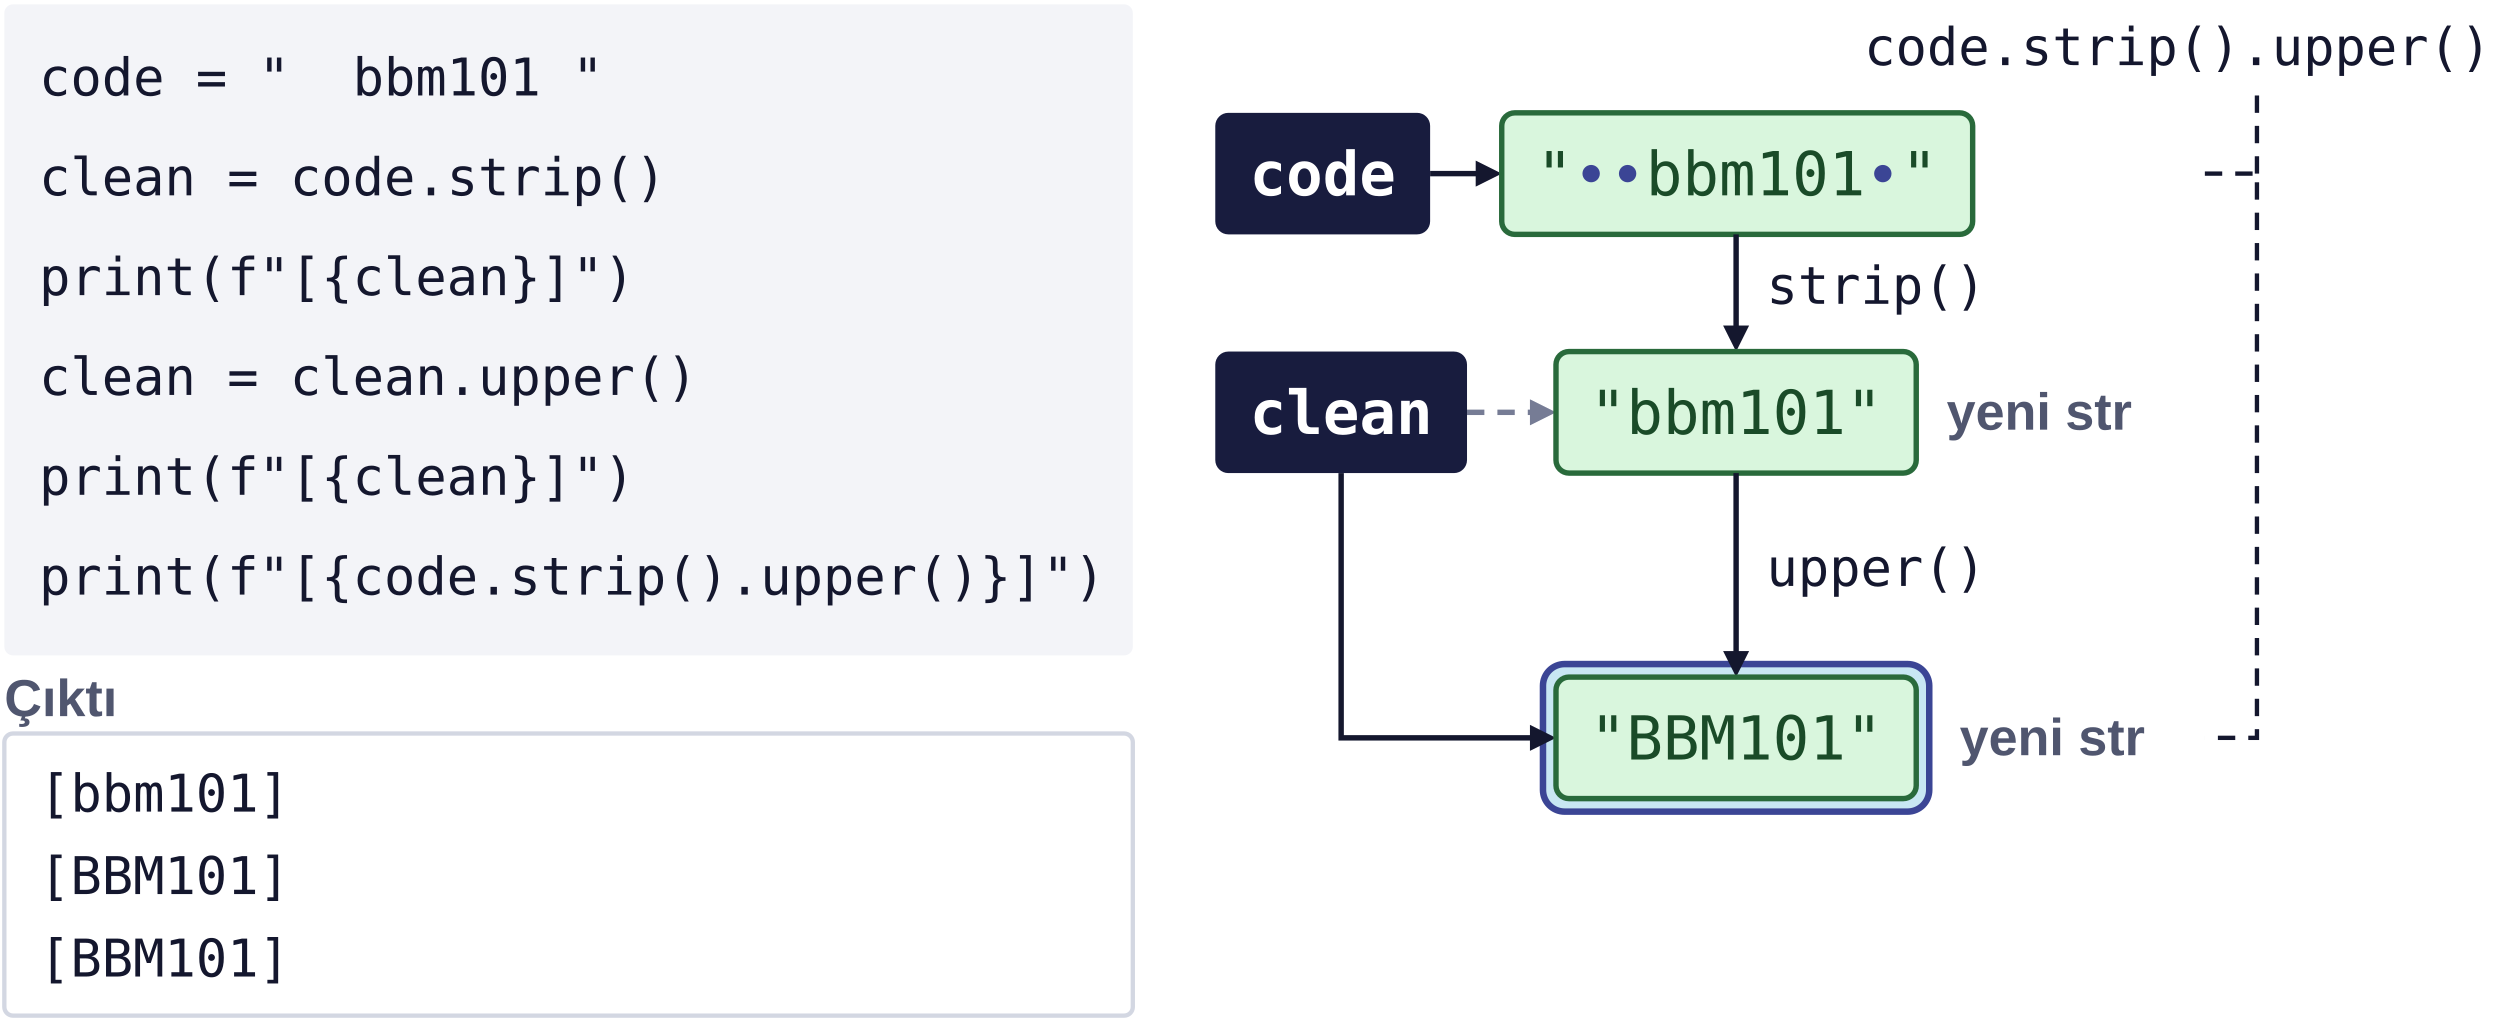
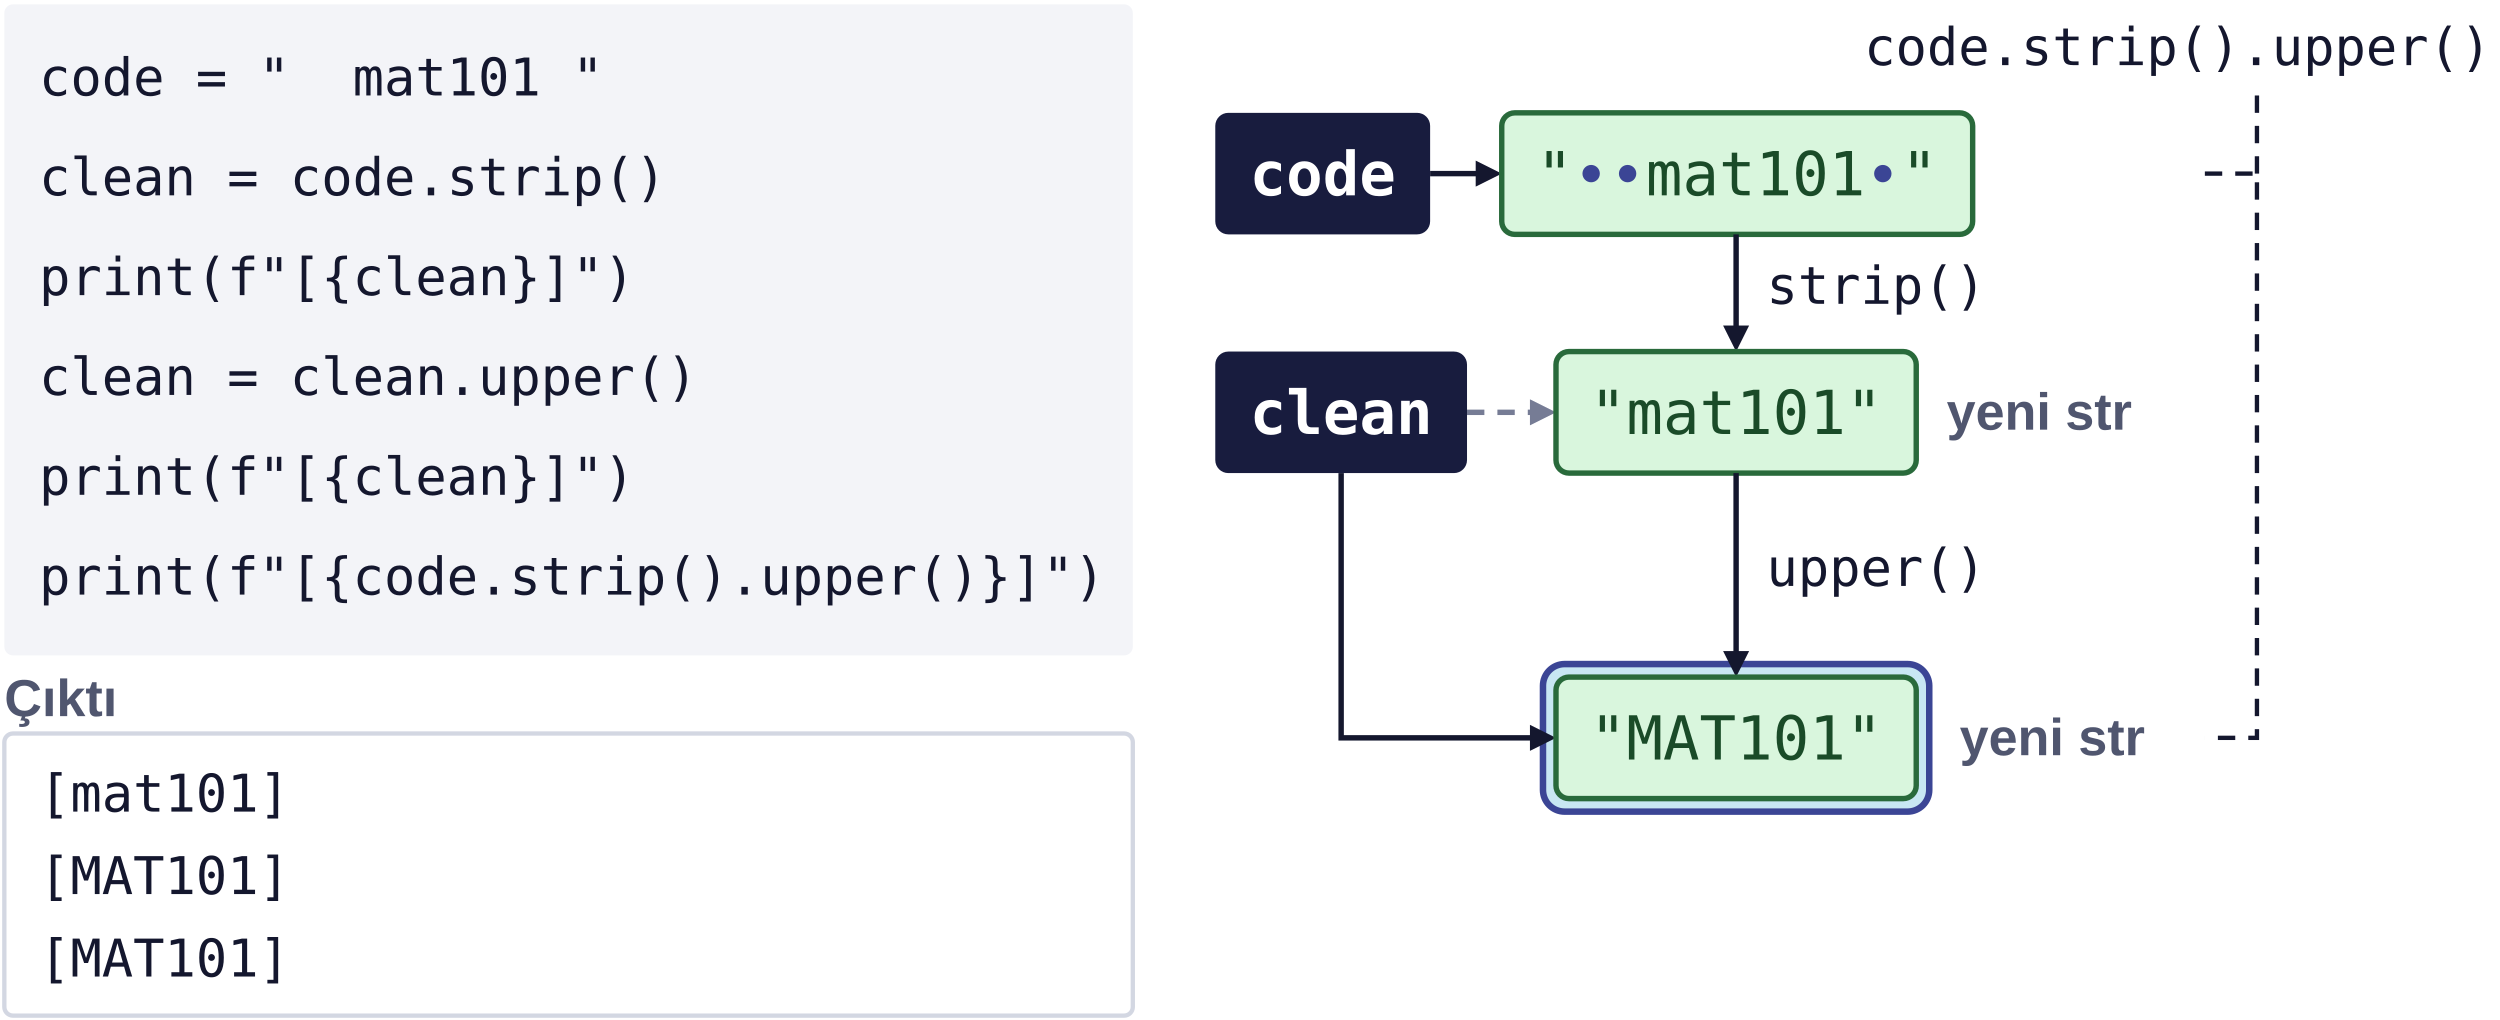
<svg xmlns="http://www.w3.org/2000/svg" class="dg" viewBox="0 0 1152 470" width="1152" height="470" role="img" aria-labelledby="ders2-method-chain-t ders2-method-chain-d">
  <defs>
    <marker id="ders2-method-chain-ah" viewBox="0 0 12 12" refX="9" refY="6" markerWidth="12" markerHeight="12" markerUnits="userSpaceOnUse" orient="auto-start-reverse">
      <path class="ah" d="M0,0 L12,6 L0,12 z" />
    </marker>
    <marker id="ders2-method-chain-ahm" viewBox="0 0 12 12" refX="9" refY="6" markerWidth="12" markerHeight="12" markerUnits="userSpaceOnUse" orient="auto-start-reverse">
      <path class="ah-m" d="M0,0 L12,6 L0,12 z" />
    </marker>
    <style>
/* dg v3 · IEEE Hacettepe Python diyagram stili · authoring/DIAGRAMS.md'den aynen kopyalanır */
.dg{font-family:"Atkinson Hyperlegible Next","Segoe UI",Arial,sans-serif}
.dg .bg{fill:#FFFFFF;fill:var(--d-bg,#FFFFFF)}
.dg .tx,.dg .lb,.dg .ti,.dg .cd,.dg .cd24{fill:#14172E;fill:var(--d-ink,#14172E)}
.dg .tx{font-size:24px;font-weight:400}
.dg .lb{font-size:24px;font-weight:600}
.dg .ti{font-size:28px;font-weight:700}
.dg .cd,.dg .cd24,.dg .ty,.dg .nm{font-family:"JetBrains Mono",Menlo,Consolas,"DejaVu Sans Mono",monospace;font-weight:500}
.dg .cd{font-size:28px}
.dg .cd24{font-size:24px}
.dg .ty{font-size:24px;fill:#50566F;fill:var(--d-type,#50566F)}
.dg .nm{font-size:28px;font-weight:600;fill:#FFFFFF;fill:var(--d-on-name,#FFFFFF)}
.dg .src{font-size:18px;font-weight:400;fill:#50566F;fill:var(--d-type,#50566F)}
.dg .sub{fill:#50566F;fill:var(--d-type,#50566F)}
.dg .okt{fill:#0D6385;fill:var(--d-ok,#0D6385);font-weight:600}
.dg .errt{fill:#C21C20;fill:var(--d-err,#C21C20);font-weight:600}
.dg .b7{font-weight:700}
.dg .pre{white-space:pre}
.dg .mid{text-anchor:middle}
.dg .end{text-anchor:end}
.dg .box{fill:#FFFFFF;fill:var(--d-paper,#FFFFFF);stroke:#14172E;stroke:var(--d-ink,#14172E);stroke-width:2.5}
.dg .boxm{fill:#FFFFFF;fill:var(--d-paper,#FFFFFF);stroke:#767C95;stroke:var(--d-muted,#767C95);stroke-width:2.5}
.dg .boxhl{fill:#C8E7F3;fill:var(--d-hl,#C8E7F3);stroke:#3B4595;stroke:var(--d-brand,#3B4595);stroke-width:3}
.dg .blk{fill:#FFFFFF;fill:var(--d-paper,#FFFFFF);stroke:#3B4595;stroke:var(--d-brand,#3B4595);stroke-width:2.5}
.dg .frame{fill:none;stroke:#14172E;stroke:var(--d-ink,#14172E);stroke-width:2.5}
.dg .local{fill:#EFF0F7;fill:var(--d-tint,#EFF0F7);stroke:#14172E;stroke:var(--d-ink,#14172E);stroke-width:2.5}
.dg .tmpl{fill:none;stroke:#14172E;stroke:var(--d-ink,#14172E);stroke-width:2.5;stroke-dasharray:8 6}
.dg .cell{fill:#FFFFFF;fill:var(--d-paper,#FFFFFF);stroke:#14172E;stroke:var(--d-ink,#14172E);stroke-width:2}
.dg .cellh{fill:#EFF0F7;fill:var(--d-tint,#EFF0F7);stroke:#14172E;stroke:var(--d-ink,#14172E);stroke-width:2}
.dg .cellhl{fill:#C8E7F3;fill:var(--d-hl,#C8E7F3);stroke:#3B4595;stroke:var(--d-brand,#3B4595);stroke-width:3}
.dg .name{fill:#181C3E;fill:var(--d-name,#181C3E)}
.dg .soft{fill:#F3F4F8;fill:var(--d-surface,#F3F4F8)}
.dg .outp{fill:#FFFFFF;fill:var(--d-paper,#FFFFFF);stroke:#D3D7E2;stroke:var(--d-rule,#D3D7E2);stroke-width:2}
.dg .tint{fill:#EFF0F7;fill:var(--d-tint,#EFF0F7);stroke:#14172E;stroke:var(--d-ink,#14172E);stroke-width:2.5}
.dg .hl{fill:#C8E7F3;fill:var(--d-hl,#C8E7F3)}
.dg .emph{fill:none;stroke:#3B4595;stroke:var(--d-brand,#3B4595);stroke-width:3}
.dg .errbox{fill:#FCEDEE;fill:var(--d-err-bg,#FCEDEE);stroke:#C21C20;stroke:var(--d-err,#C21C20);stroke-width:2.5}
.dg .errdash{fill:none;stroke:#C21C20;stroke:var(--d-err,#C21C20);stroke-width:2.5;stroke-dasharray:8 6}
.dg .okbox{fill:#E9F6FA;fill:var(--d-ok-bg,#E9F6FA);stroke:#0D6385;stroke:var(--d-ok,#0D6385);stroke-width:2.5}
.dg .key{fill:#FFFFFF;fill:var(--d-paper,#FFFFFF);stroke:#767C95;stroke:var(--d-muted,#767C95);stroke-width:2}
.dg .dot{fill:#3B4595;fill:var(--d-brand,#3B4595)}
.dg .dot0{fill:#FFFFFF;fill:var(--d-paper,#FFFFFF);stroke:#3B4595;stroke:var(--d-brand,#3B4595);stroke-width:3}
.dg .ar,.dg .ld,.dg .axis{fill:none;stroke:#14172E;stroke:var(--d-ink,#14172E)}
.dg .ar,.dg .axis{stroke-width:2.5}
.dg .ld{stroke-width:2}
.dg .ar-m{fill:none;stroke:#767C95;stroke:var(--d-muted,#767C95);stroke-width:2.5}
.dg .ar-old{fill:none;stroke:#767C95;stroke:var(--d-muted,#767C95);stroke-width:2.5;stroke-dasharray:8 6}
.dg .ar-ok{fill:none;stroke:#0D6385;stroke:var(--d-ok,#0D6385);stroke-width:2.5}
.dg .ar-err{fill:none;stroke:#C21C20;stroke:var(--d-err,#C21C20);stroke-width:2.5}
.dg .sep{fill:none;stroke:#D3D7E2;stroke:var(--d-rule,#D3D7E2);stroke-width:2}
.dg .dash{fill:none;stroke:#3B4595;stroke:var(--d-brand,#3B4595);stroke-width:2;stroke-dasharray:8 6}
.dg .ah{fill:#14172E;fill:var(--d-ink,#14172E)}
.dg .ah-m{fill:#767C95;fill:var(--d-muted,#767C95)}
.dg .ah-ok{fill:#0D6385;fill:var(--d-ok,#0D6385)}
.dg .ah-err{fill:#C21C20;fill:var(--d-err,#C21C20)}
.dg .co{fill:#14172E;fill:var(--d-ink,#14172E)}
.dg .co-t{fill:#FFFFFF;fill:var(--d-bg,#FFFFFF);font-size:24px;font-weight:700;text-anchor:middle}
.dg .sec{stroke:#3B4595;stroke:var(--d-second,#3B4595)}
/* dg v4 type renkleri · authoring/DIAGRAMS.md §10'dan aynen kopyalanır (dg v3 bloğundan sonra) */
.dg rect.t-int,.dg path.t-int,.dg circle.t-int{fill:#F2CEB3;fill:var(--t-int-bg,#F2CEB3);stroke:#854B00;stroke:var(--t-int,#854B00)}
.dg text.t-int,.dg tspan.t-int{fill:#613109;fill:var(--t-int-tx,#613109)}
.dg rect.t-float,.dg path.t-float,.dg circle.t-float{fill:#FFF1C6;fill:var(--t-float-bg,#FFF1C6);stroke:#9F7000;stroke:var(--t-float,#9F7000)}
.dg text.t-float,.dg tspan.t-float{fill:#5D420E;fill:var(--t-float-tx,#5D420E)}
.dg rect.t-bool,.dg path.t-bool,.dg circle.t-bool{fill:#C4E9E1;fill:var(--t-bool-bg,#C4E9E1);stroke:#0E7A6D;stroke:var(--t-bool,#0E7A6D)}
.dg text.t-bool,.dg tspan.t-bool{fill:#0A473F;fill:var(--t-bool-tx,#0A473F)}
.dg rect.t-str,.dg path.t-str,.dg circle.t-str{fill:#D9F6DD;fill:var(--t-str-bg,#D9F6DD);stroke:#296A3B;stroke:var(--t-str,#296A3B)}
.dg text.t-str,.dg tspan.t-str{fill:#1A4B28;fill:var(--t-str-tx,#1A4B28)}
.dg rect.t-none,.dg path.t-none,.dg circle.t-none{fill:#F6F3EF;fill:var(--t-none-bg,#F6F3EF);stroke:#534C45;stroke:var(--t-none,#534C45)}
.dg text.t-none,.dg tspan.t-none{fill:#413C38;fill:var(--t-none-tx,#413C38)}
.dg rect.t-list,.dg path.t-list,.dg circle.t-list{fill:#F3C8DB;fill:var(--t-list-bg,#F3C8DB);stroke:#8A2B60;stroke:var(--t-list,#8A2B60)}
.dg text.t-list,.dg tspan.t-list{fill:#651E45;fill:var(--t-list-tx,#651E45)}
.dg rect.t-tuple,.dg path.t-tuple,.dg circle.t-tuple{fill:#E3EAF2;fill:var(--t-tuple-bg,#E3EAF2);stroke:#4A6378;stroke:var(--t-tuple,#4A6378)}
.dg text.t-tuple,.dg tspan.t-tuple{fill:#2C3E4F;fill:var(--t-tuple-tx,#2C3E4F)}
.dg rect.t-dict,.dg path.t-dict,.dg circle.t-dict{fill:#DBCEC4;fill:var(--t-dict-bg,#DBCEC4);stroke:#4F2611;stroke:var(--t-dict,#4F2611)}
.dg text.t-dict,.dg tspan.t-dict{fill:#4C2817;fill:var(--t-dict-tx,#4C2817)}
.dg rect.t-set,.dg path.t-set,.dg circle.t-set{fill:#F2F8D6;fill:var(--t-set-bg,#F2F8D6);stroke:#747C42;stroke:var(--t-set,#747C42)}
.dg text.t-set,.dg tspan.t-set{fill:#3F4418;fill:var(--t-set-tx,#3F4418)}
.dg rect.boxhl,.dg path.boxhl,.dg rect.cellhl{fill:#C8E7F3;fill:var(--d-hl,#C8E7F3);stroke:#3B4595;stroke:var(--d-brand,#3B4595)}
/* ders2-method-chain: kesikli köşeli ayraç */
.dg .mc-br{stroke-dasharray:8 6}
    </style>
  </defs>
  <rect class="bg" width="1152" height="470" />
  <rect class="soft" x="2" y="2" width="520" height="300" rx="4" />
-   <text class="cd24 pre" xml:space="preserve" x="18" y="44">code = "  bbm101 "</text>
+   <text class="cd24 pre" xml:space="preserve" x="18" y="44">code = "  mat101 "</text>
  <text class="cd24" x="18" y="90">clean = code.strip()</text>
  <text class="cd24" x="18" y="136">print(f"[{clean}]")</text>
  <text class="cd24" x="18" y="182">clean = clean.upper()</text>
  <text class="cd24" x="18" y="228">print(f"[{clean}]")</text>
  <text class="cd24" x="18" y="274">print(f"[{code.strip().upper()}]")</text>
  <text class="lb sub" x="2" y="330">Çıktı</text>
  <rect class="outp" x="2" y="338" width="520" height="130" rx="4" />
-   <text class="cd24" x="18" y="374">[bbm101]</text>
-   <text class="cd24" x="18" y="412">[BBM101]</text>
-   <text class="cd24" x="18" y="450">[BBM101]</text>
+   <text class="cd24" x="18" y="374">[mat101]</text>
+   <text class="cd24" x="18" y="412">[MAT101]</text>
+   <text class="cd24" x="18" y="450">[MAT101]</text>
  <rect class="boxhl" x="711" y="306" width="178" height="68" rx="10" />
  <rect class="name" x="560" y="52" width="99" height="56" rx="6" />
  <text class="nm mid" x="609.5" y="90">code</text>
  <path class="ar" d="M659,80 H689" marker-end="url(#ders2-method-chain-ah)" />
  <rect class="box t-str" x="692" y="52" width="217" height="56" rx="6" />
  <text class="cd t-str" x="708" y="90">"</text>
-   <text class="cd t-str" x="758.4" y="90">bbm101</text>
+   <text class="cd t-str" x="758.4" y="90">mat101</text>
  <text class="cd t-str" x="876" y="90">"</text>
  <circle class="dot" cx="733.2" cy="80" r="4" />
  <circle class="dot" cx="750" cy="80" r="4" />
  <circle class="dot" cx="867.6" cy="80" r="4" />
  <path class="ar" d="M800,108 V159" marker-end="url(#ders2-method-chain-ah)" />
  <text class="cd24" x="814" y="140">strip()</text>
  <rect class="name" x="560" y="162" width="116" height="56" rx="6" />
  <text class="nm mid" x="618" y="200">clean</text>
  <path class="ar-old" d="M676,190 H714" marker-end="url(#ders2-method-chain-ahm)" />
  <path class="ar" d="M618,218 V340 H714" marker-end="url(#ders2-method-chain-ah)" />
  <rect class="box t-str" x="717" y="162" width="166" height="56" rx="6" />
-   <text class="cd mid t-str" x="800" y="200">"bbm101"</text>
+   <text class="cd mid t-str" x="800" y="200">"mat101"</text>
  <text class="lb sub" x="897" y="198">yeni str</text>
  <path class="ar" d="M800,218 V309" marker-end="url(#ders2-method-chain-ah)" />
  <text class="cd24" x="814" y="270">upper()</text>
  <rect class="box t-str" x="717" y="312" width="166" height="56" rx="6" />
-   <text class="cd mid t-str" x="800" y="350">"BBM101"</text>
+   <text class="cd mid t-str" x="800" y="350">"MAT101"</text>
  <text class="lb sub" x="903" y="348">yeni str</text>
  <path class="ld mc-br" d="M1016,80 H1040 V340 H1016 M1040,80 V44" />
  <text class="cd24 end" x="1148" y="30">code.strip().upper()</text>
</svg>
